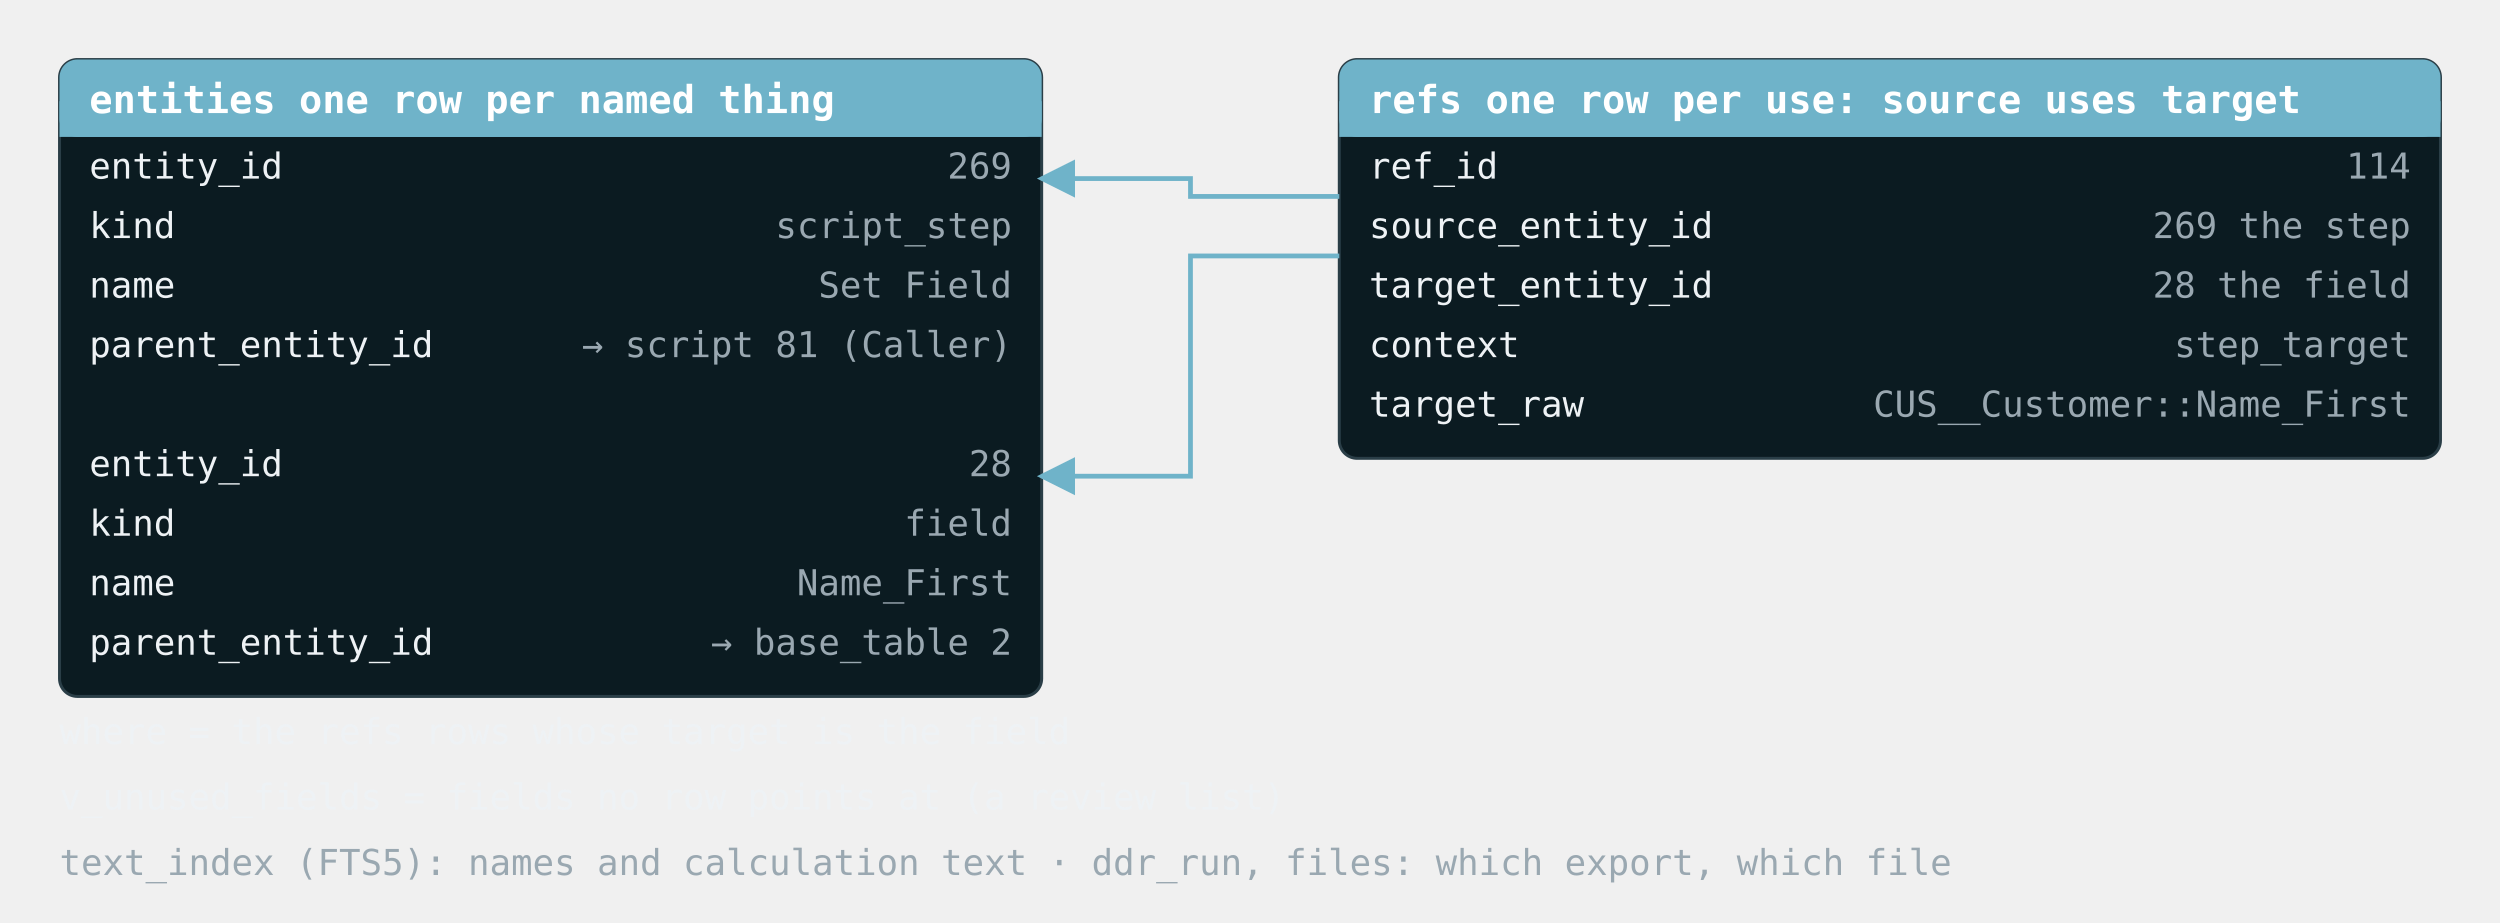
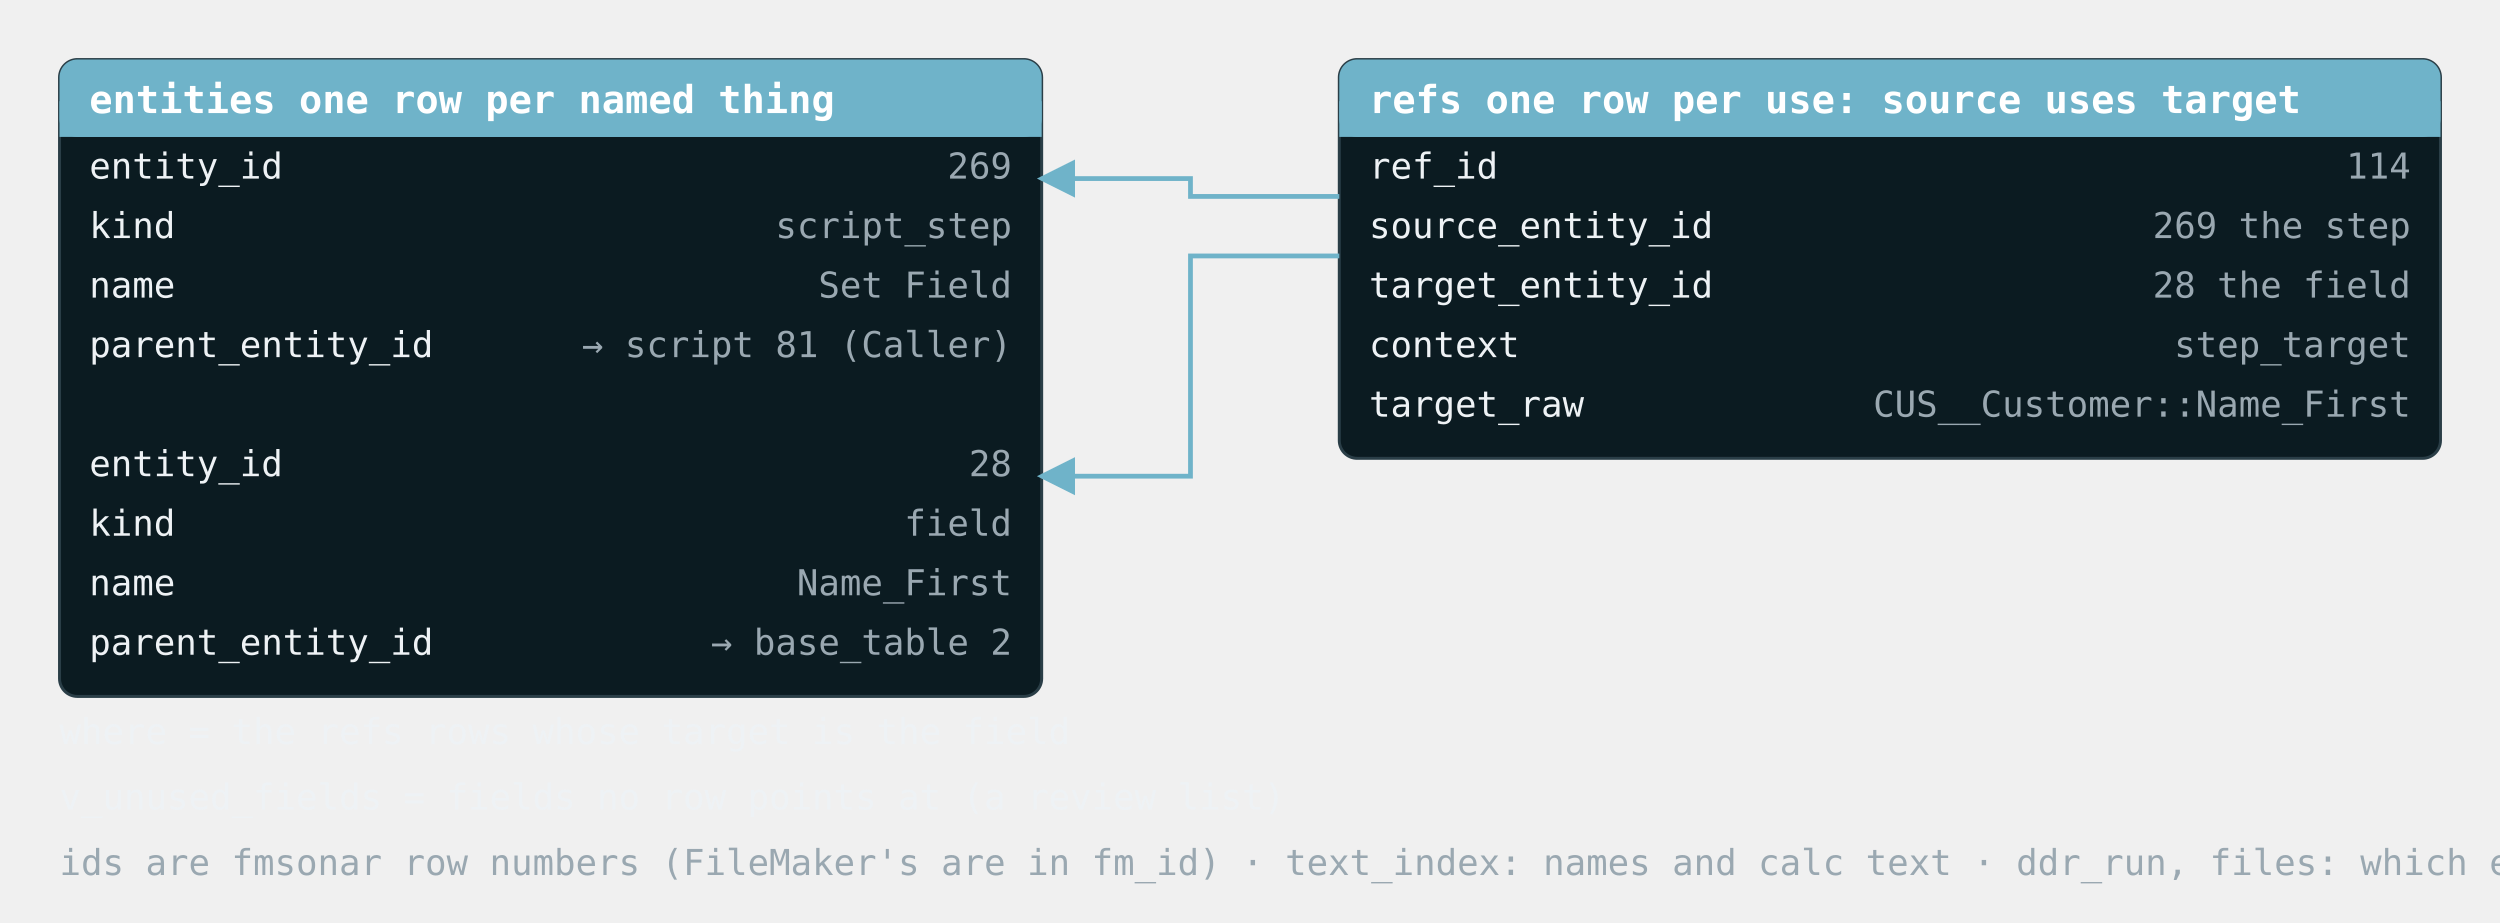
<svg xmlns="http://www.w3.org/2000/svg" width="840" height="310" viewBox="0 0 840 310" role="img" aria-label="entities and refs, with the Set Field row from the example">
  <defs>
    <marker id="m" markerWidth="8" markerHeight="8" refX="7" refY="4" orient="auto">
      <path d="M0 0 L8 4 L0 8 z" fill="#6FB3C9" />
    </marker>
  </defs>
  <rect x="20" y="20" width="330" height="214" rx="6" fill="#0B1B21" stroke="#2A3E47" />
  <rect x="20" y="20" width="330" height="26" rx="6" fill="#6FB3C9" />
  <rect x="20" y="34" width="330" height="12" fill="#6FB3C9" />
  <text x="30" y="38" font-family="ui-monospace, SFMono-Regular, Menlo, Consolas, monospace" font-size="13" font-weight="700" fill="#FFFFFF">entities   one row per named thing</text>
  <text x="30" y="60" font-family="ui-monospace, SFMono-Regular, Menlo, Consolas, monospace" font-size="12" fill="#EEF2F5">entity_id</text>
  <text x="340" y="60" font-family="ui-monospace, SFMono-Regular, Menlo, Consolas, monospace" font-size="12" fill="#9AA8B1" text-anchor="end">269</text>
  <text x="30" y="80" font-family="ui-monospace, SFMono-Regular, Menlo, Consolas, monospace" font-size="12" fill="#EEF2F5">kind</text>
  <text x="340" y="80" font-family="ui-monospace, SFMono-Regular, Menlo, Consolas, monospace" font-size="12" fill="#9AA8B1" text-anchor="end">script_step</text>
  <text x="30" y="100" font-family="ui-monospace, SFMono-Regular, Menlo, Consolas, monospace" font-size="12" fill="#EEF2F5">name</text>
  <text x="340" y="100" font-family="ui-monospace, SFMono-Regular, Menlo, Consolas, monospace" font-size="12" fill="#9AA8B1" text-anchor="end">Set Field</text>
  <text x="30" y="120" font-family="ui-monospace, SFMono-Regular, Menlo, Consolas, monospace" font-size="12" fill="#EEF2F5">parent_entity_id</text>
  <text x="340" y="120" font-family="ui-monospace, SFMono-Regular, Menlo, Consolas, monospace" font-size="12" fill="#9AA8B1" text-anchor="end">→ script 81 (Caller)</text>
  <text x="30" y="140" font-family="ui-monospace, SFMono-Regular, Menlo, Consolas, monospace" font-size="12" fill="#EEF2F5" />
  <text x="30" y="160" font-family="ui-monospace, SFMono-Regular, Menlo, Consolas, monospace" font-size="12" fill="#EEF2F5">entity_id</text>
  <text x="340" y="160" font-family="ui-monospace, SFMono-Regular, Menlo, Consolas, monospace" font-size="12" fill="#9AA8B1" text-anchor="end">28</text>
  <text x="30" y="180" font-family="ui-monospace, SFMono-Regular, Menlo, Consolas, monospace" font-size="12" fill="#EEF2F5">kind</text>
  <text x="340" y="180" font-family="ui-monospace, SFMono-Regular, Menlo, Consolas, monospace" font-size="12" fill="#9AA8B1" text-anchor="end">field</text>
  <text x="30" y="200" font-family="ui-monospace, SFMono-Regular, Menlo, Consolas, monospace" font-size="12" fill="#EEF2F5">name</text>
  <text x="340" y="200" font-family="ui-monospace, SFMono-Regular, Menlo, Consolas, monospace" font-size="12" fill="#9AA8B1" text-anchor="end">Name_First</text>
  <text x="30" y="220" font-family="ui-monospace, SFMono-Regular, Menlo, Consolas, monospace" font-size="12" fill="#EEF2F5">parent_entity_id</text>
  <text x="340" y="220" font-family="ui-monospace, SFMono-Regular, Menlo, Consolas, monospace" font-size="12" fill="#9AA8B1" text-anchor="end">→ base_table 2</text>
  <rect x="450" y="20" width="370" height="134" rx="6" fill="#0B1B21" stroke="#2A3E47" />
  <rect x="450" y="20" width="370" height="26" rx="6" fill="#6FB3C9" />
  <rect x="450" y="34" width="370" height="12" fill="#6FB3C9" />
  <text x="460" y="38" font-family="ui-monospace, SFMono-Regular, Menlo, Consolas, monospace" font-size="13" font-weight="700" fill="#FFFFFF">refs   one row per use: source uses target</text>
  <text x="460" y="60" font-family="ui-monospace, SFMono-Regular, Menlo, Consolas, monospace" font-size="12" fill="#EEF2F5">ref_id</text>
  <text x="810" y="60" font-family="ui-monospace, SFMono-Regular, Menlo, Consolas, monospace" font-size="12" fill="#9AA8B1" text-anchor="end">114</text>
  <text x="460" y="80" font-family="ui-monospace, SFMono-Regular, Menlo, Consolas, monospace" font-size="12" fill="#EEF2F5">source_entity_id</text>
  <text x="810" y="80" font-family="ui-monospace, SFMono-Regular, Menlo, Consolas, monospace" font-size="12" fill="#9AA8B1" text-anchor="end">269   the step</text>
  <text x="460" y="100" font-family="ui-monospace, SFMono-Regular, Menlo, Consolas, monospace" font-size="12" fill="#EEF2F5">target_entity_id</text>
  <text x="810" y="100" font-family="ui-monospace, SFMono-Regular, Menlo, Consolas, monospace" font-size="12" fill="#9AA8B1" text-anchor="end">28    the field</text>
  <text x="460" y="120" font-family="ui-monospace, SFMono-Regular, Menlo, Consolas, monospace" font-size="12" fill="#EEF2F5">context</text>
  <text x="810" y="120" font-family="ui-monospace, SFMono-Regular, Menlo, Consolas, monospace" font-size="12" fill="#9AA8B1" text-anchor="end">step_target</text>
  <text x="460" y="140" font-family="ui-monospace, SFMono-Regular, Menlo, Consolas, monospace" font-size="12" fill="#EEF2F5">target_raw</text>
  <text x="810" y="140" font-family="ui-monospace, SFMono-Regular, Menlo, Consolas, monospace" font-size="12" fill="#9AA8B1" text-anchor="end">CUS__Customer::Name_First</text>
  <path d="M450 66 H 400 V 60 H 350" stroke="#6FB3C9" stroke-width="1.6" fill="none" marker-end="url(#m)" />
  <path d="M450 86 H 400 V 160 H 350" stroke="#6FB3C9" stroke-width="1.6" fill="none" marker-end="url(#m)" />
  <text x="20" y="250" font-family="ui-monospace, SFMono-Regular, Menlo, Consolas, monospace" font-size="12" fill="#EEF2F5">where  = the refs rows whose target is the field</text>
  <text x="20" y="272" font-family="ui-monospace, SFMono-Regular, Menlo, Consolas, monospace" font-size="12" fill="#EEF2F5">v_unused_fields = fields no row points at (a review list)</text>
-   <text x="20" y="294" font-family="ui-monospace, SFMono-Regular, Menlo, Consolas, monospace" font-size="12" fill="#9AA8B1">text_index (FTS5): names and calculation text · ddr_run, files: which export, which file</text>
+   <text x="20" y="294" font-family="ui-monospace, SFMono-Regular, Menlo, Consolas, monospace" font-size="12" fill="#9AA8B1">ids are fmsonar row numbers (FileMaker's are in fm_id) · text_index: names and calc text · ddr_run, files: which export, which file</text>
</svg>
